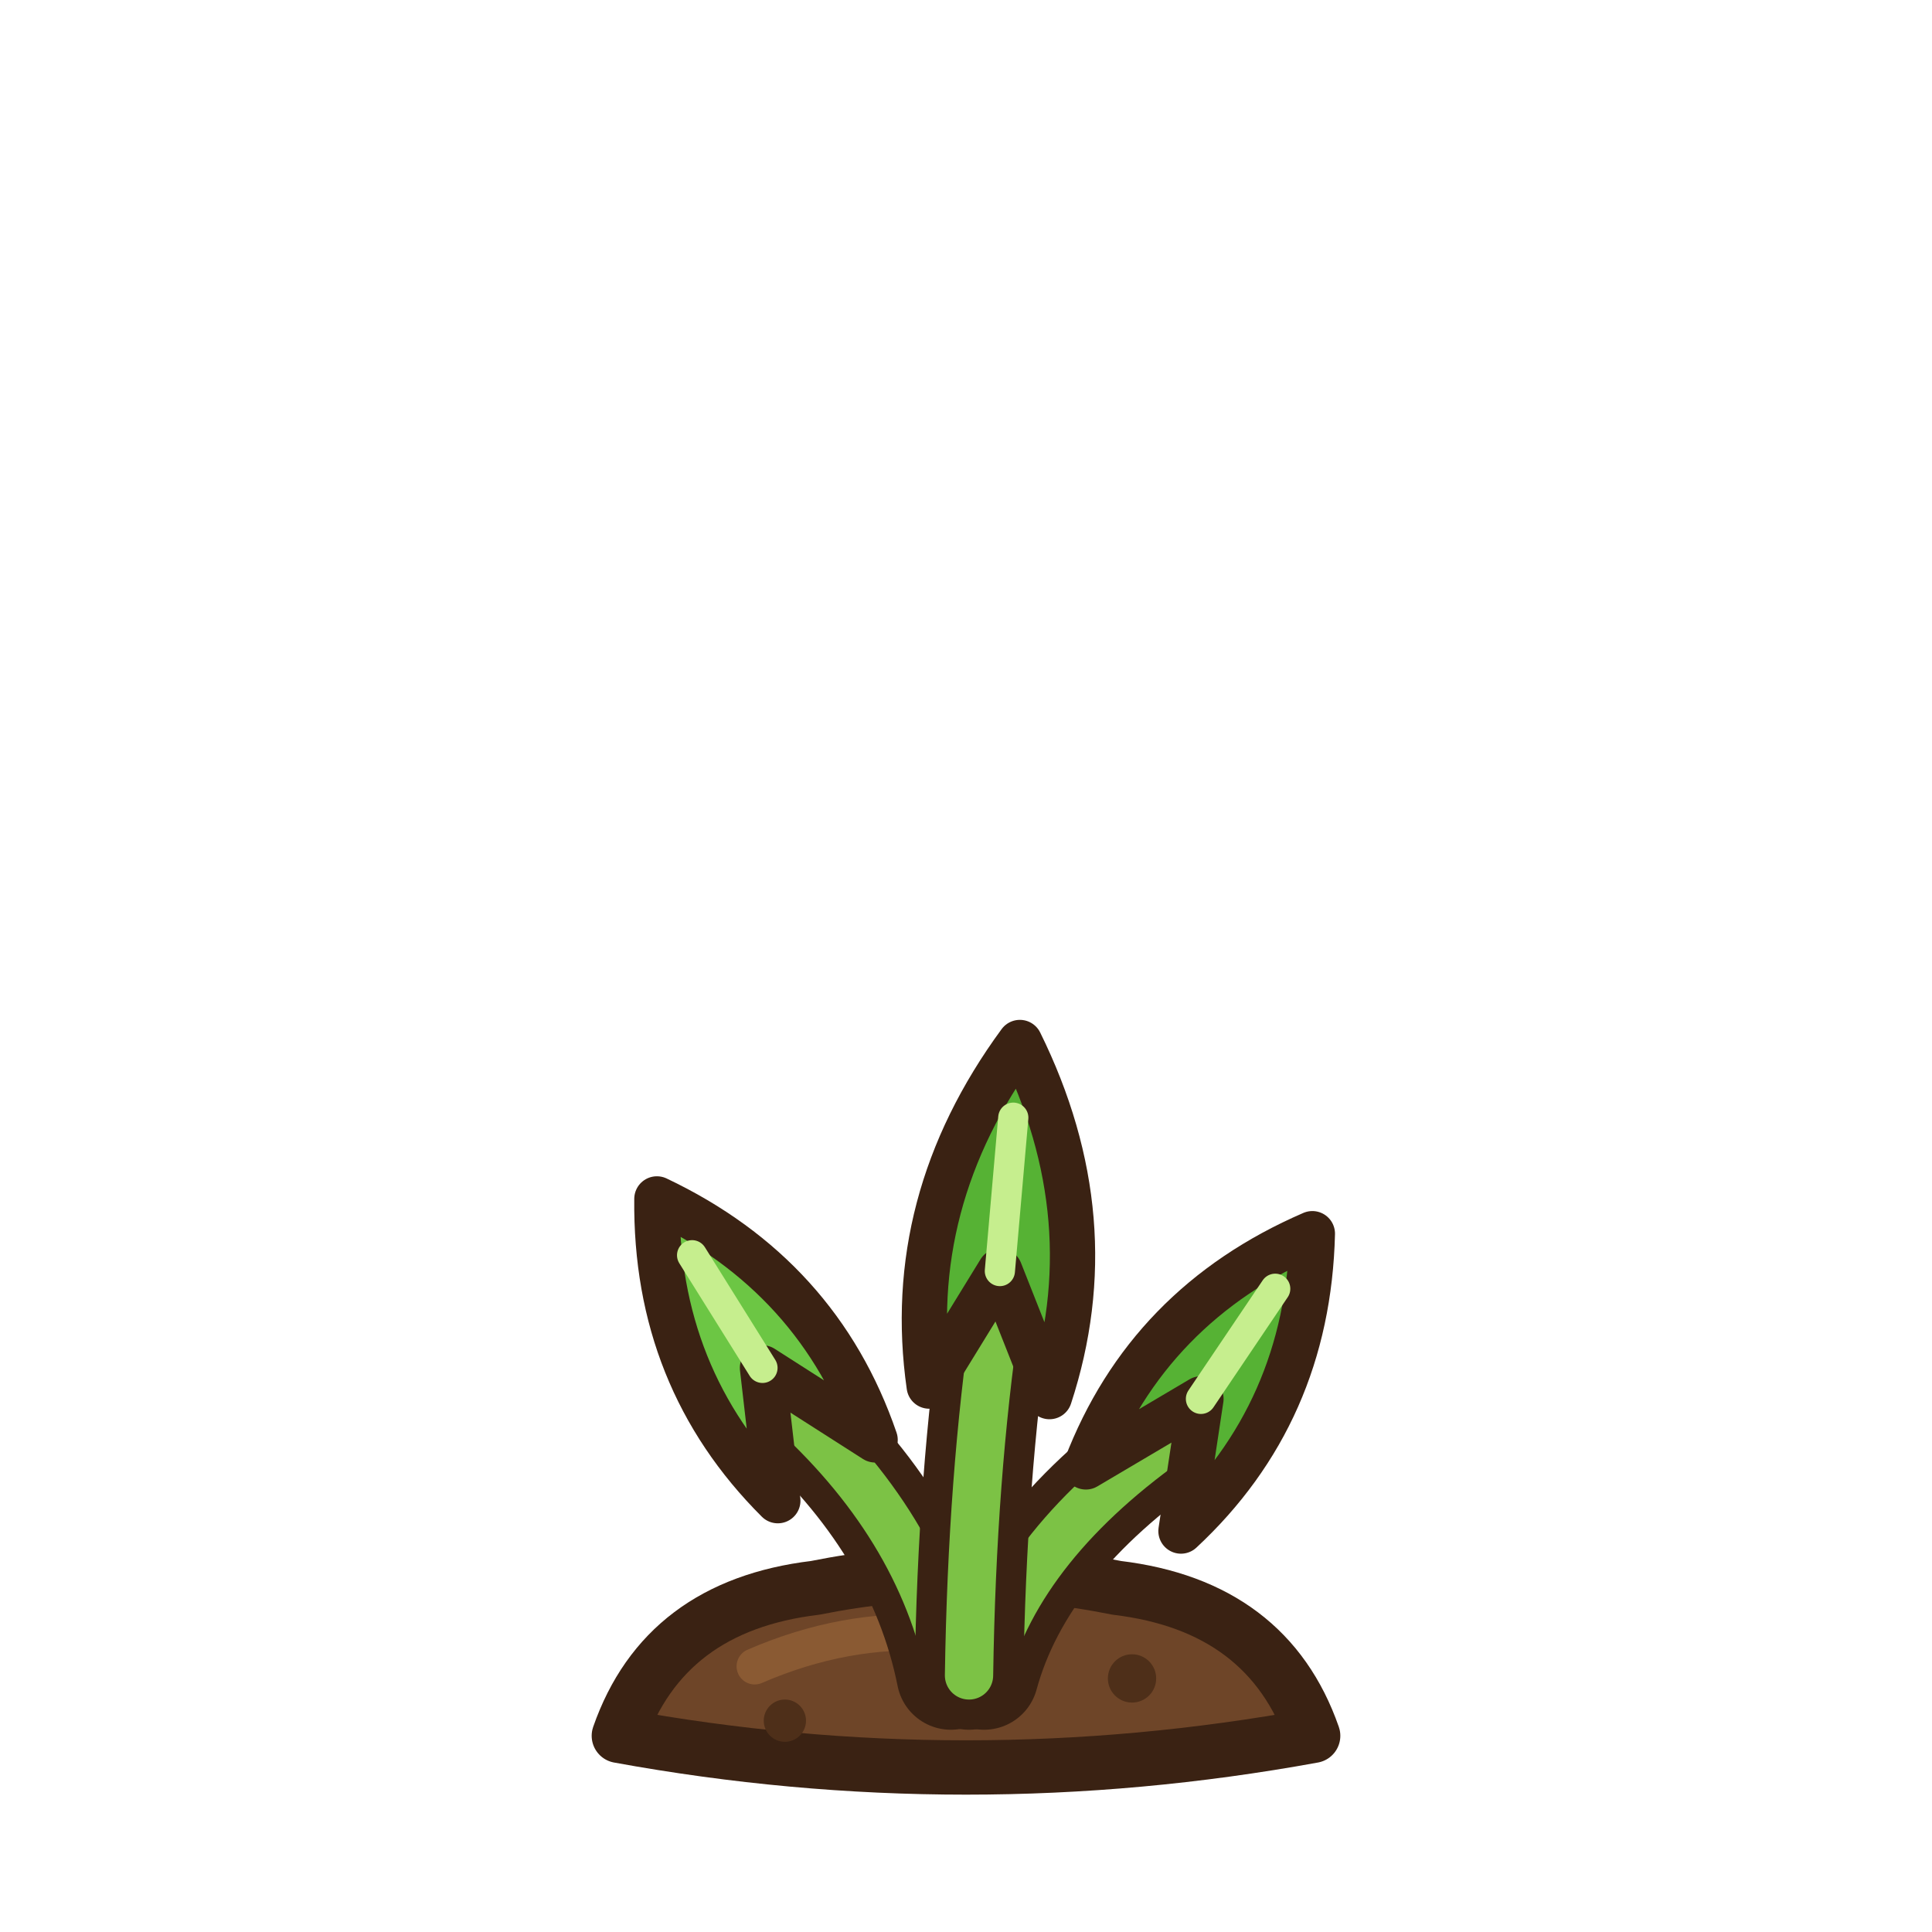
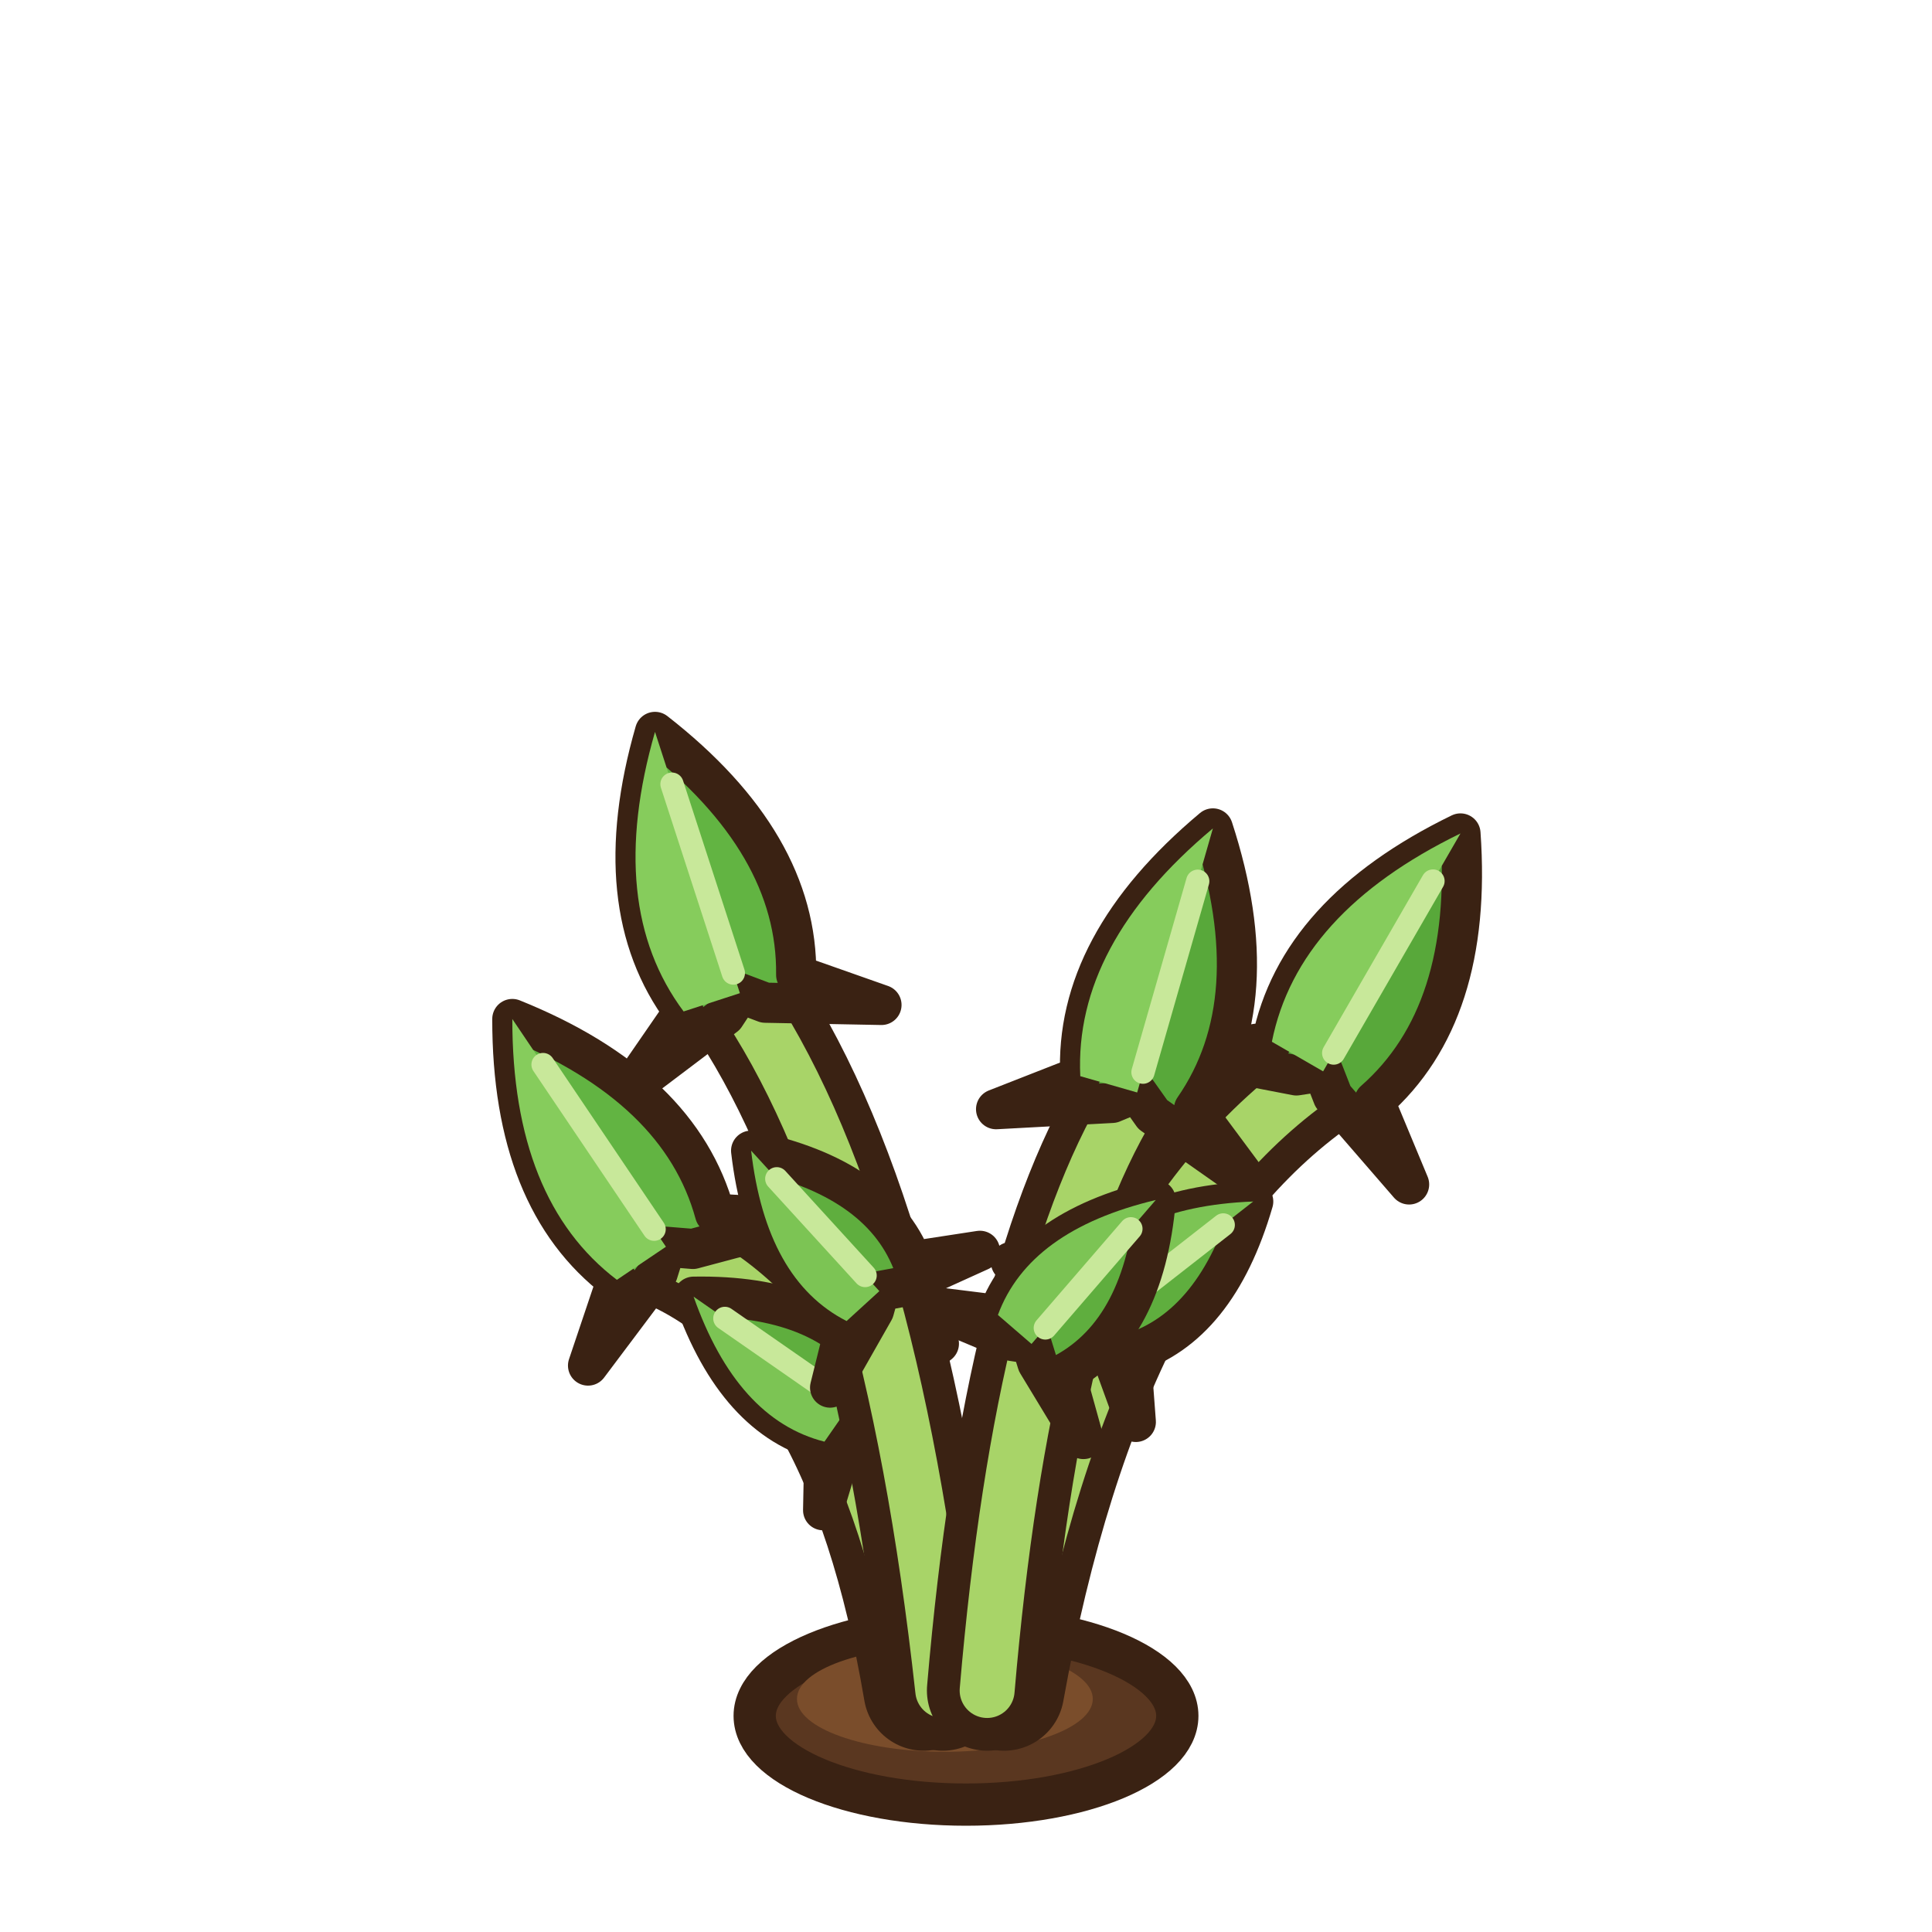
<svg xmlns="http://www.w3.org/2000/svg" viewBox="0 0 64 64" width="64" height="64">
-   <g stroke="#3a2213" stroke-linejoin="round" stroke-linecap="round">
-     <path d="M20.5 57.5Q22 53.2 27 52.6Q32 51.6 37 52.6Q42 53.2 43.5 57.5Q32 59.6 20.5 57.5Z" fill="#6e4528" stroke-width="1.8" />
-     <path d="M25 55.2Q28 53.9 31 54.1" fill="none" stroke="#8a5a33" stroke-width="1.2" />
-     <circle cx="37.5" cy="55.6" r=".8" fill="#4e2f19" stroke="none" />
-     <circle cx="26" cy="57" r=".7" fill="#4e2f19" stroke="none" />
-     <path d="M32.6 55.5Q33.8 51.1 39 47.5" fill="none" stroke-width="3.6" />
-     <path d="M32.6 55.5Q33.8 51.1 39 47.5" fill="none" stroke="#7cc245" stroke-width="1.6" />
-     <path d="M31.5 55.5Q30.5 50.5 26 46.5" fill="none" stroke-width="3.6" />
-     <path d="M31.5 55.5Q30.5 50.5 26 46.5" fill="none" stroke="#7cc245" stroke-width="1.6" />
-     <path d="M32.1 55.5Q32.2 48.9 33 43.5" fill="none" stroke-width="3.6" />
-     <path d="M32.1 55.5Q32.2 48.9 33 43.5" fill="none" stroke="#7cc245" stroke-width="1.6" />
-     <g transform="translate(39 47.5) rotate(34)">
-       <path d="M0 -1.4L-1.9 2.6Q-3.2 -3 0 -8Q3.2 -3 1.9 2.6Z" fill="#56b234" stroke-width="1.5" />
-       <path d="M0 -1.4L0 -5.8" fill="none" stroke="#c6ee8e" stroke-width="1" />
-     </g>
-     <g transform="translate(26 46.5) rotate(-32)">
-       <path d="M0 -1.4L-1.9 2.6Q-3.2 -3 0 -8Q3.2 -3 1.9 2.6Z" fill="#6cc644" stroke-width="1.5" />
-       <path d="M0 -1.4L0 -5.8" fill="none" stroke="#c6ee8e" stroke-width="1" />
-     </g>
-     <g transform="translate(33 43.5) rotate(5)">
-       <path d="M0 -1.4L-2 2.6Q-3.4 -3.4 0 -9Q3.4 -3.4 2 2.6Z" fill="#56b234" stroke-width="1.5" />
-       <path d="M0 -1.4L0 -6.5" fill="none" stroke="#c6ee8e" stroke-width="1" />
-     </g>
+   <g stroke-linejoin="round" stroke-linecap="round" transform="translate(32 56) scale(0.7)">
+     <ellipse cx="0" cy="1.2" rx="10" ry="4.2" fill="#5a3720" stroke="#3a2213" stroke-width="2" />
+     <ellipse cx="-1" cy="0.4" rx="7" ry="2.5" fill="#7a4d2b" />
+     <path d="M-2 0Q-4.9 -17.1 -14.2 -21" fill="none" stroke="#3a2213" stroke-width="5.7" />
+     <path d="M-2 0Q-4.9 -17.1 -14.2 -21" fill="none" stroke="#a8d468" stroke-width="2.6" />
+     <path d="M0 -9Q3.6 -4 2.1 0L4.8 1.8L0.8 0.5L0 0L-0.8 0.5L-4.8 1.8L-2.1 0Q-3.6 -4 0 -9Z" fill="#5fae3e" stroke="#3a2213" stroke-width="1.9" transform="translate(-5.5 -13.5) rotate(-55.2)" />
+     <path d="M0 -9Q-3.6 -4 -2.1 0L0 0Z" fill="#7cc454" transform="translate(-5.5 -13.5) rotate(-55.2)" />
+     <path d="M0 -1L0 -7.2" fill="none" stroke="#c8e89a" stroke-width="1.1" transform="translate(-5.5 -13.5) rotate(-55.2)" />
+     <path d="M0 -13Q4.8 -5.9 2.8 0L6.2 2.6L1 0.8L0 0L-1 0.8L-6.2 2.6L-2.8 0Q-4.8 -5.9 0 -13Z" fill="#62b442" stroke="#3a2213" stroke-width="1.9" transform="translate(-14.2 -21) rotate(-34)" />
+     <path d="M0 -13Q-4.8 -5.9 -2.8 0L0 0Z" fill="#86cc5c" transform="translate(-14.2 -21) rotate(-34)" />
+     <path d="M0 -1L0 -10.4" fill="none" stroke="#c8e89a" stroke-width="1.1" transform="translate(-14.2 -21) rotate(-34)" />
+     <path d="M1.8 0Q5.7 -21.7 16.9 -29.3" fill="none" stroke="#3a2213" stroke-width="5.7" />
+     <path d="M1.8 0Q5.7 -21.7 16.9 -29.3" fill="none" stroke="#a8d468" stroke-width="2.6" />
+     <path d="M0 -9Q3.6 -4 2.1 0L4.8 1.8L0.8 0.5L0 0L-0.8 0.5L-4.8 1.8L-2.1 0Q-3.6 -4 0 -9Z" fill="#5fae3e" stroke="#3a2213" stroke-width="1.9" transform="translate(6.5 -17.6) rotate(52)" />
+     <path d="M0 -9Q-3.6 -4 -2.1 0L0 0Z" fill="#7cc454" transform="translate(6.5 -17.6) rotate(52)" />
+     <path d="M0 -1L0 -7.2" fill="none" stroke="#c8e89a" stroke-width="1.1" transform="translate(6.5 -17.6) rotate(52)" />
+     <path d="M0 -13Q4.8 -5.9 2.8 0L6.2 2.6L1 0.8L0 0L-1 0.8L-6.2 2.6L-2.8 0Q-4.8 -5.9 0 -13Z" fill="#58a83a" stroke="#3a2213" stroke-width="1.9" transform="translate(16.9 -29.3) rotate(30)" />
+     <path d="M0 -13Q-4.8 -5.9 -2.8 0L0 0Z" fill="#86cc5c" transform="translate(16.9 -29.3) rotate(30)" />
+     <path d="M0 -1L0 -10.4" fill="none" stroke="#c8e89a" stroke-width="1.1" transform="translate(16.9 -29.3) rotate(30)" />
+     <path d="M-1.1 0Q-3.6 -22.7 -10.7 -33" fill="none" stroke="#3a2213" stroke-width="5.7" />
+     <path d="M-1.1 0Q-3.6 -22.7 -10.7 -33" fill="none" stroke="#a8d468" stroke-width="2.6" />
+     <path d="M0 -9Q3.6 -4 2.1 0L4.8 1.8L0.8 0.5L0 0L-0.8 0.5L-4.8 1.8L-2.1 0Q-3.6 -4 0 -9Z" fill="#5fae3e" stroke="#3a2213" stroke-width="1.9" transform="translate(-4.1 -18.9) rotate(-42.4)" />
+     <path d="M0 -9Q-3.6 -4 -2.1 0L0 0Z" fill="#7cc454" transform="translate(-4.1 -18.9) rotate(-42.4)" />
+     <path d="M0 -1L0 -7.2" fill="none" stroke="#c8e89a" stroke-width="1.1" transform="translate(-4.1 -18.9) rotate(-42.4)" />
+     <path d="M0 -13Q4.8 -5.9 2.8 0L6.2 2.6L1 0.8L0 0L-1 0.8L-6.2 2.6L-2.8 0Q-4.8 -5.9 0 -13Z" fill="#62b442" stroke="#3a2213" stroke-width="1.9" transform="translate(-10.7 -33) rotate(-18)" />
+     <path d="M0 -13Q-4.8 -5.9 -2.8 0L0 0Z" fill="#86cc5c" transform="translate(-10.7 -33) rotate(-18)" />
+     <path d="M0 -1L0 -10.4" fill="none" stroke="#c8e89a" stroke-width="1.1" transform="translate(-10.7 -33) rotate(-18)" />
+     <path d="M1 0Q2.7 -19.9 8.1 -28.3" fill="none" stroke="#3a2213" stroke-width="5.7" />
+     <path d="M1 0Q2.7 -19.9 8.1 -28.3" fill="none" stroke="#a8d468" stroke-width="2.6" />
+     <path d="M0 -9Q3.6 -4 2.1 0L4.8 1.8L0.8 0.5L0 0L-0.8 0.5L-4.8 1.8L-2.1 0Q-3.6 -4 0 -9Z" fill="#5fae3e" stroke="#3a2213" stroke-width="1.9" transform="translate(3.1 -16.4) rotate(40.8)" />
+     <path d="M0 -9Q-3.6 -4 -2.1 0L0 0Z" fill="#7cc454" transform="translate(3.1 -16.4) rotate(40.8)" />
+     <path d="M0 -1L0 -7.2" fill="none" stroke="#c8e89a" stroke-width="1.1" transform="translate(3.1 -16.4) rotate(40.8)" />
+     <path d="M0 -13Q4.8 -5.9 2.8 0L6.2 2.6L1 0.8L0 0L-1 0.8L-6.2 2.6L-2.8 0Q-4.8 -5.9 0 -13Z" fill="#58a83a" stroke="#3a2213" stroke-width="1.9" transform="translate(8.1 -28.3) rotate(16)" />
+     <path d="M0 -13Q-4.8 -5.9 -2.8 0L0 0Z" fill="#86cc5c" transform="translate(8.1 -28.3) rotate(16)" />
+     <path d="M0 -1L0 -10.4" fill="none" stroke="#c8e89a" stroke-width="1.1" transform="translate(8.1 -28.3) rotate(16)" />
  </g>
</svg>
